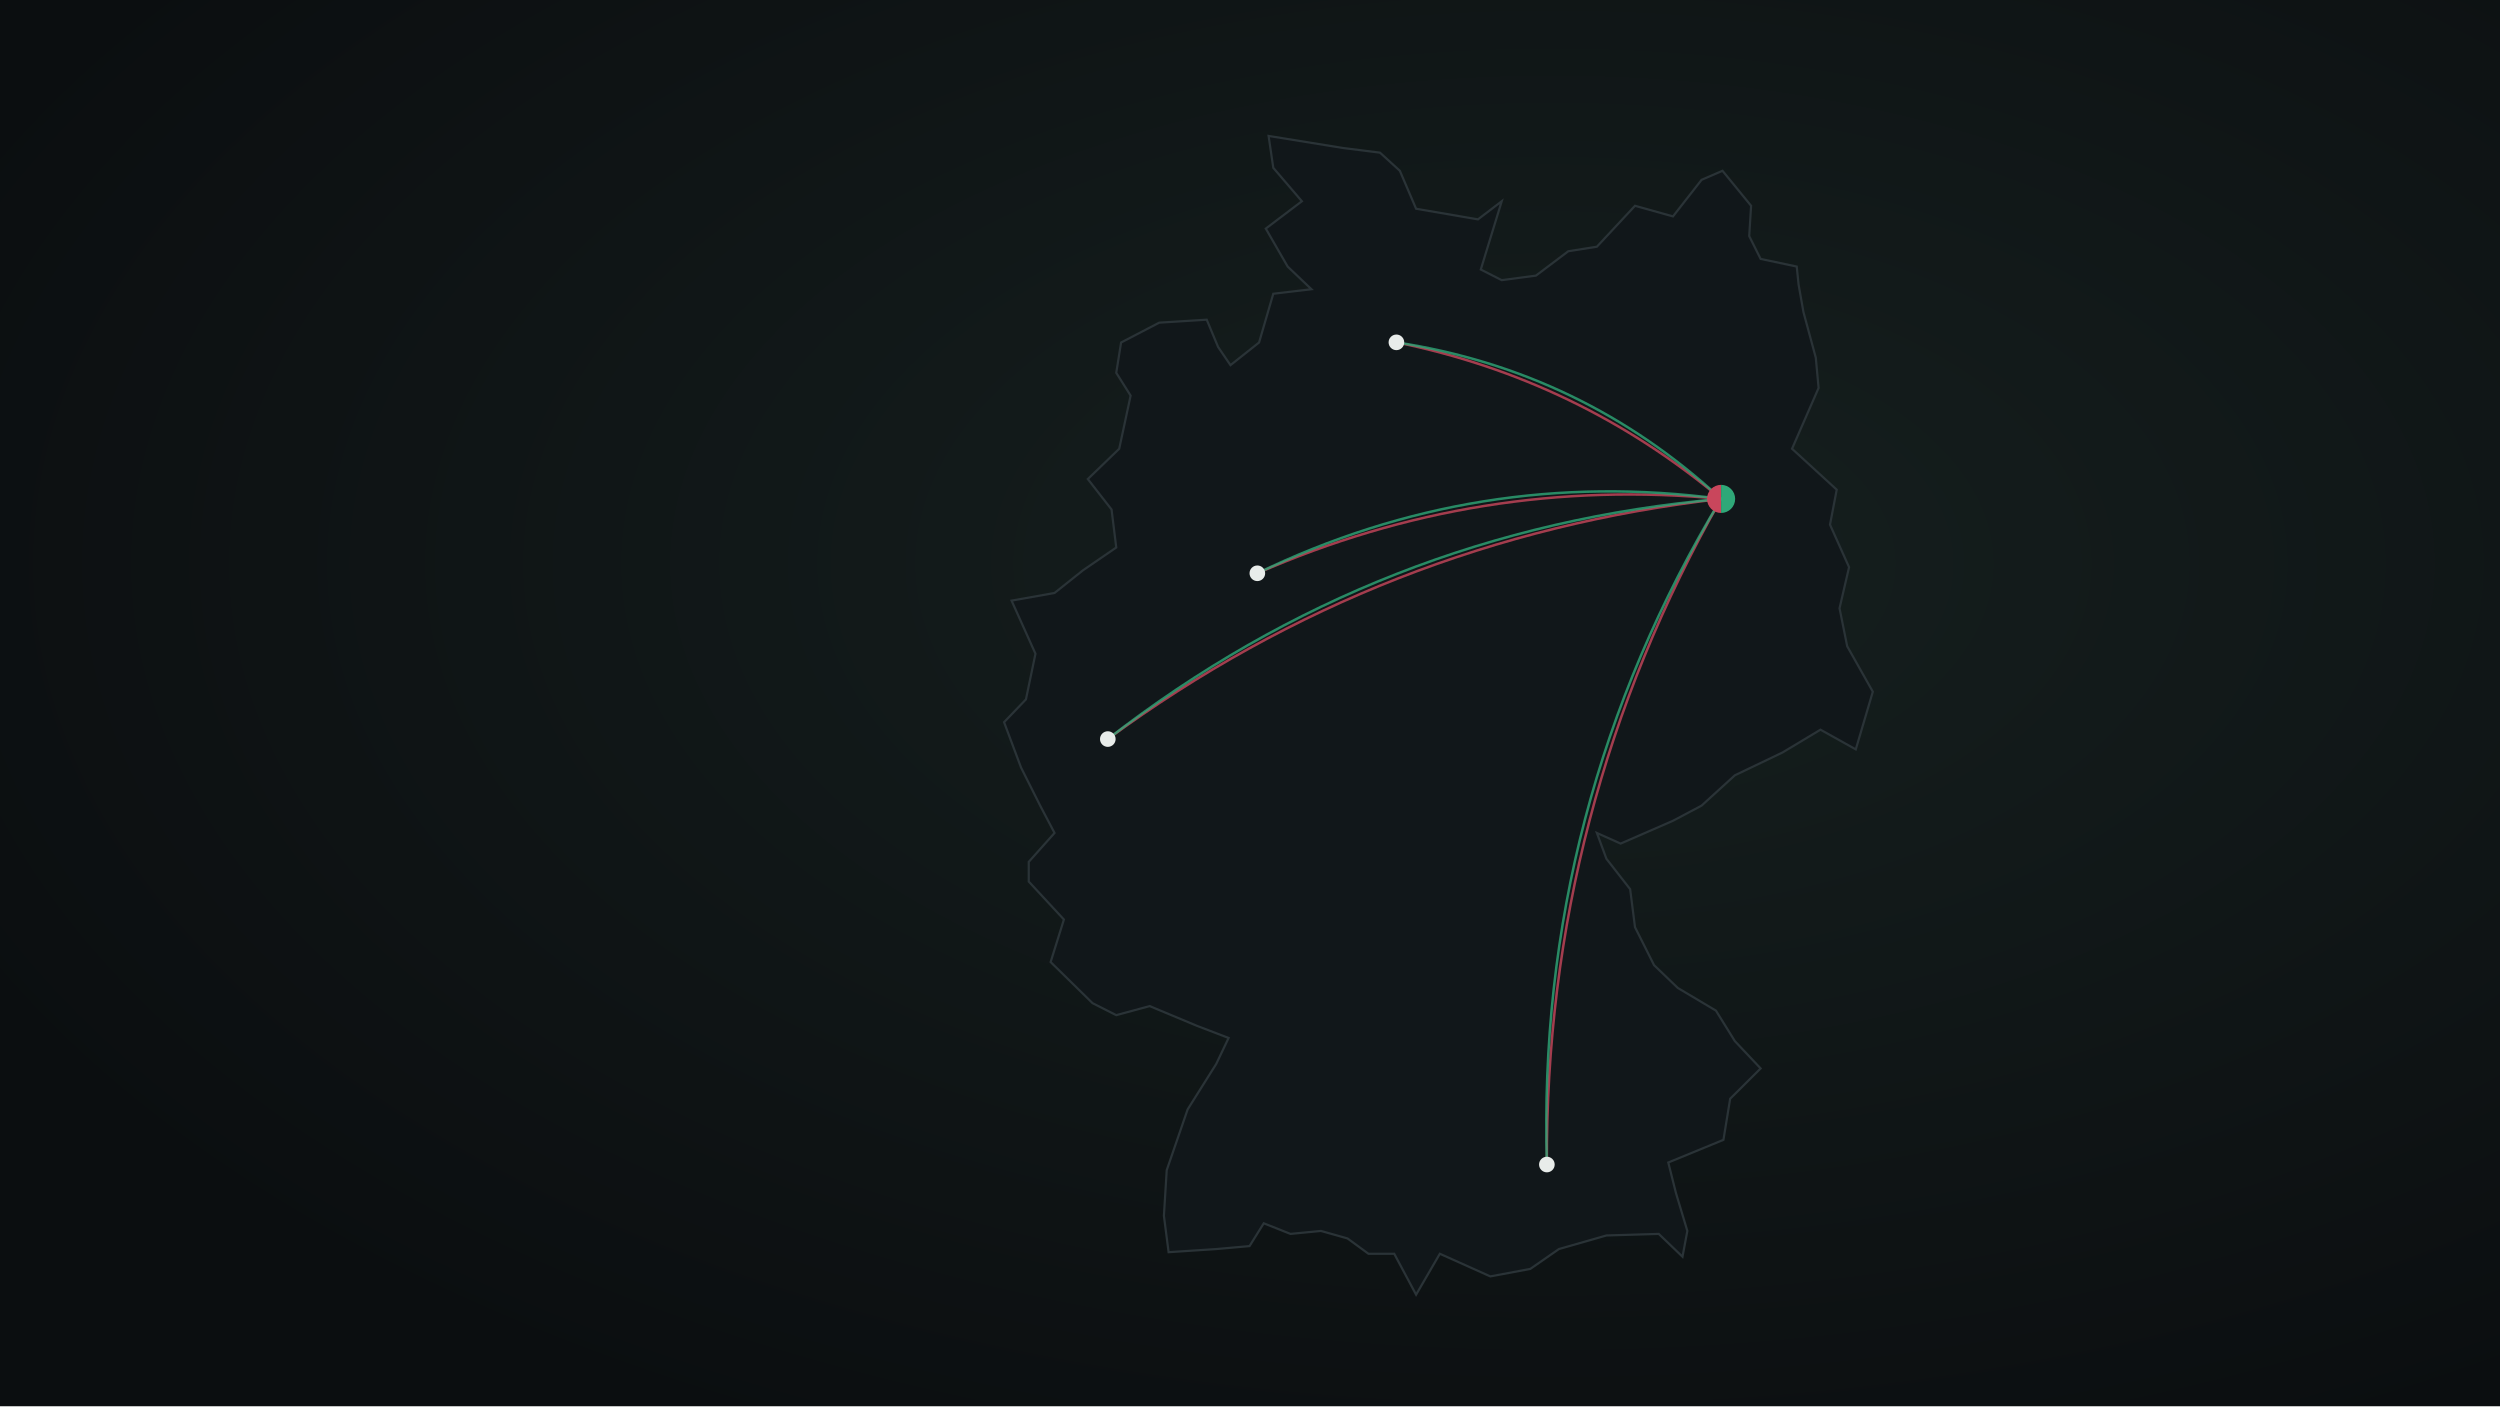
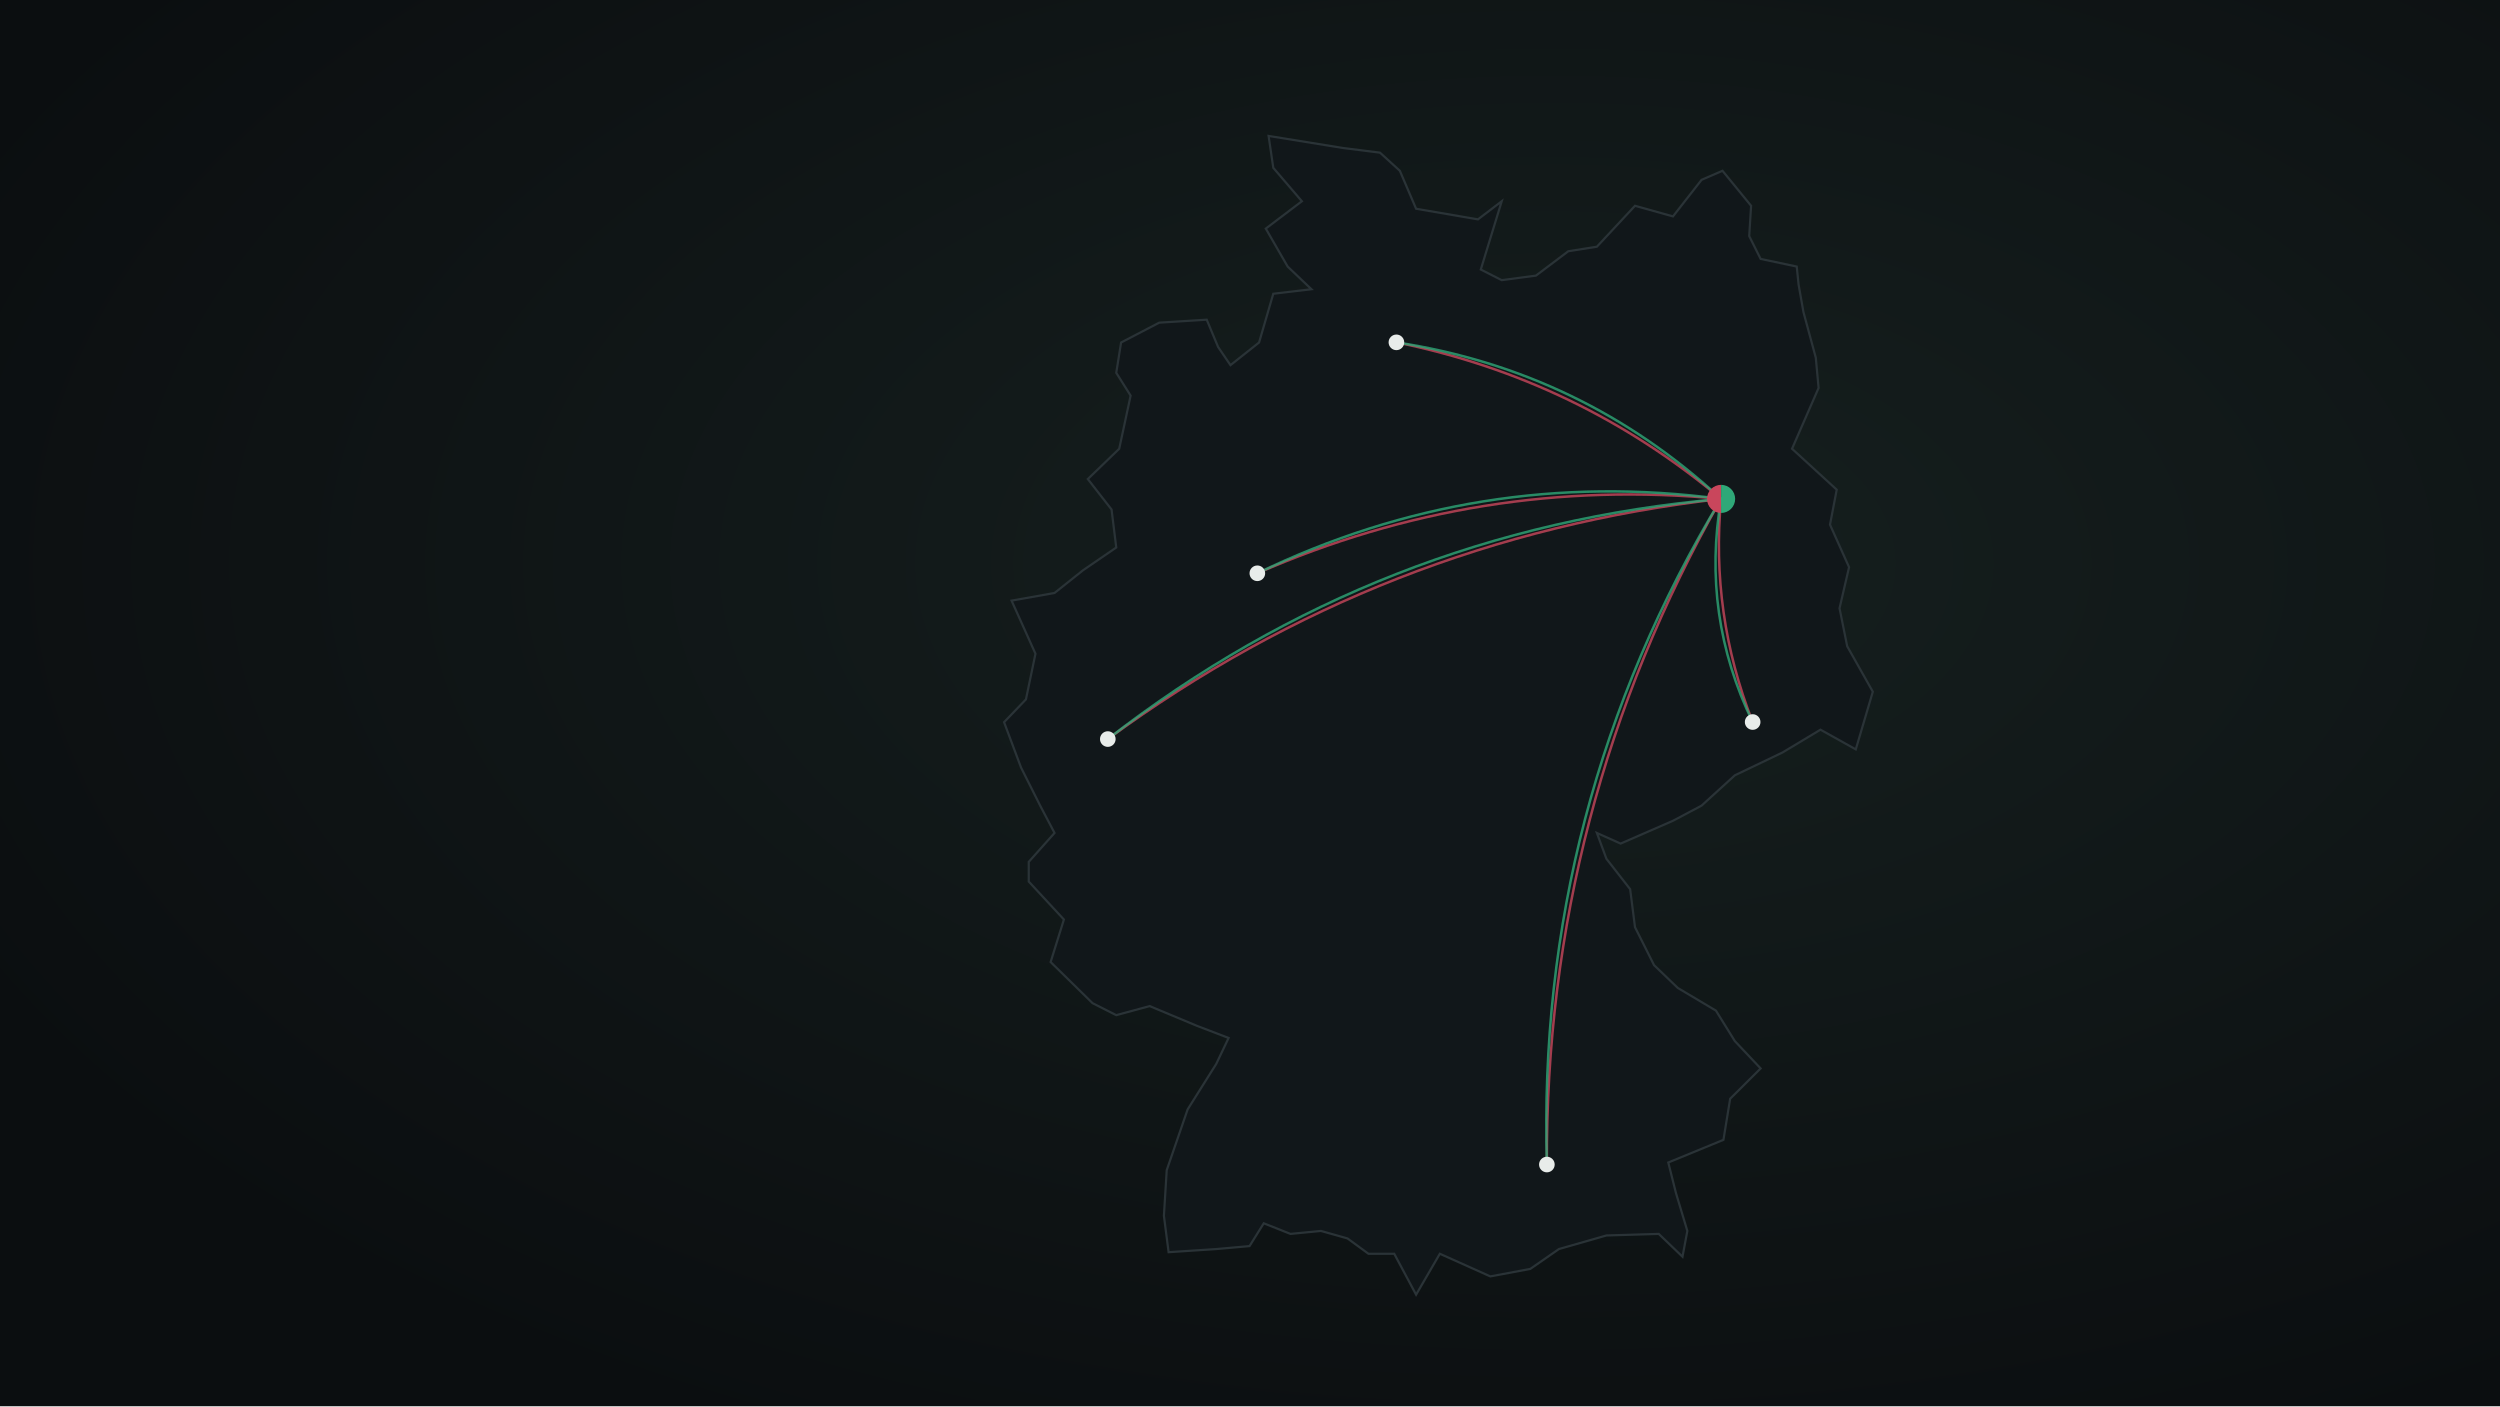
<svg xmlns="http://www.w3.org/2000/svg" viewBox="0 0 1600 900" width="1600" height="900">
  <defs>
    <radialGradient id="licht" cx="62%" cy="40%" r="70%">
      <stop offset="0" stop-color="#16201F" />
      <stop offset="1" stop-color="#0B0E10" />
    </radialGradient>
  </defs>
  <rect width="1600" height="900" fill="url(#licht)" />
  <path d="M811.9 87L859.4 94.7L883.2 97.7L895.9 109.3L906.3 133.6L945.9 140.4L961.1 128.8L947.7 172.5L961.1 179.3L983 176.4L1003.7 160.8L1022 157.9L1046.4 131.7L1070.7 138.5L1089 115.1L1102.4 109.3L1120.7 131.7L1119.5 151.1L1126.8 165.7L1149.9 170.6L1151.1 182.2L1154.2 199.7L1162.1 228.9L1163.9 248.3L1146.9 287.2L1175.5 313.4L1171.2 335.8L1183.4 363L1177.3 389.3L1182.2 413.6L1198.6 442.7L1187.7 479.6L1165.1 467L1140.8 481.6L1110.3 496.2L1089 515.6L1070.7 525.3L1037.2 539.9L1022 533.1L1028.1 549.6L1043.3 569.1L1046.4 593.4L1058.6 617.7L1073.8 632.3L1098.2 646.8L1110.3 666.3L1126.8 683.8L1107.3 703.2L1103 729.5L1067.7 744L1072.6 763.5L1079.9 787.8L1076.8 804.3L1061.6 789.7L1028.1 790.7L997.7 799.4L979.4 812.1L953.8 816.9L921.5 802.4L906.3 828.6L892.3 802.4L875.8 802.4L862.4 792.6L845.4 787.8L825.9 789.7L808.8 782.9L799.7 797.5L778.4 799.4L747.9 801.4L744.9 778.1L746.7 748.9L760.1 710L778.4 680.9L786.3 664.3L766.2 656.6L735.8 643.9L714.4 649.7L699.2 642L672.4 615.7L680.9 588.5L658.4 564.2L658.4 551.6L674.9 533.1L665.7 515.6L653.5 491.3L642.6 462.2L656.6 447.6L662.7 418.4L647.4 384.4L674.9 379.5L693.1 365L714.4 350.4L711.4 326.1L696.2 306.6L716.3 287.2L723.6 253.2L714.4 238.6L717.5 219.2L741.9 206.5L772.3 204.6L779.6 222.1L787.5 233.7L805.8 219.2L814.9 188L839.3 185.1L824.1 170.6L810.1 146.3L833.2 128.8L814.9 107.4Z" fill="#11171A" stroke="#2A3337" stroke-width="1.4" />
  <path d="M1101.5 319.3Q1010.3 242.8 893.7 219.1" fill="none" stroke="#C9465C" stroke-width="1.6" stroke-opacity=".8" stroke-linecap="round" />
  <path d="M1101.5 319.3Q1012.9 237.4 893.7 219.1" fill="none" stroke="#2FA878" stroke-width="1.6" stroke-opacity=".8" stroke-linecap="round" />
  <circle cx="893.7" cy="219.1" r="5" fill="#E8ECEA" />
  <path d="M1101.5 319.3Q946.9 304.5 804.7 366.9" fill="none" stroke="#C9465C" stroke-width="1.6" stroke-opacity=".8" stroke-linecap="round" />
  <path d="M1101.5 319.3Q946 298.6 804.7 366.9" fill="none" stroke="#2FA878" stroke-width="1.6" stroke-opacity=".8" stroke-linecap="round" />
  <circle cx="804.7" cy="366.9" r="5" fill="#E8ECEA" />
  <path d="M1101.5 319.3Q884.8 344 709 473" fill="none" stroke="#C9465C" stroke-width="1.6" stroke-opacity=".8" stroke-linecap="round" />
  <path d="M1101.5 319.3Q882.6 338.4 709 473" fill="none" stroke="#2FA878" stroke-width="1.6" stroke-opacity=".8" stroke-linecap="round" />
  <circle cx="709" cy="473" r="5" fill="#E8ECEA" />
  <path d="M1101.5 319.3Q989 517.4 990 745.3" fill="none" stroke="#C9465C" stroke-width="1.6" stroke-opacity=".8" stroke-linecap="round" />
  <path d="M1101.5 319.3Q983.2 515.9 990 745.3" fill="none" stroke="#2FA878" stroke-width="1.6" stroke-opacity=".8" stroke-linecap="round" />
  <circle cx="990" cy="745.3" r="5" fill="#E8ECEA" />
+   <path d="M1101.5 319.3Q1094.6 393.1 1121.7 462.1" fill="none" stroke="#C9465C" stroke-width="1.6" stroke-opacity=".8" stroke-linecap="round" />
+   <path d="M1101.5 319.3Q1088.7 393.9 1121.7 462.1" fill="none" stroke="#2FA878" stroke-width="1.6" stroke-opacity=".8" stroke-linecap="round" />
+   <circle cx="1121.7" cy="462.1" r="5" fill="#E8ECEA" />
  <path d="M1101.5 310.3A9 9 0 0 0 1101.5 328.3Z" fill="#C9465C" />
  <path d="M1101.5 310.3A9 9 0 0 1 1101.5 328.3Z" fill="#2FA878" />
</svg>
